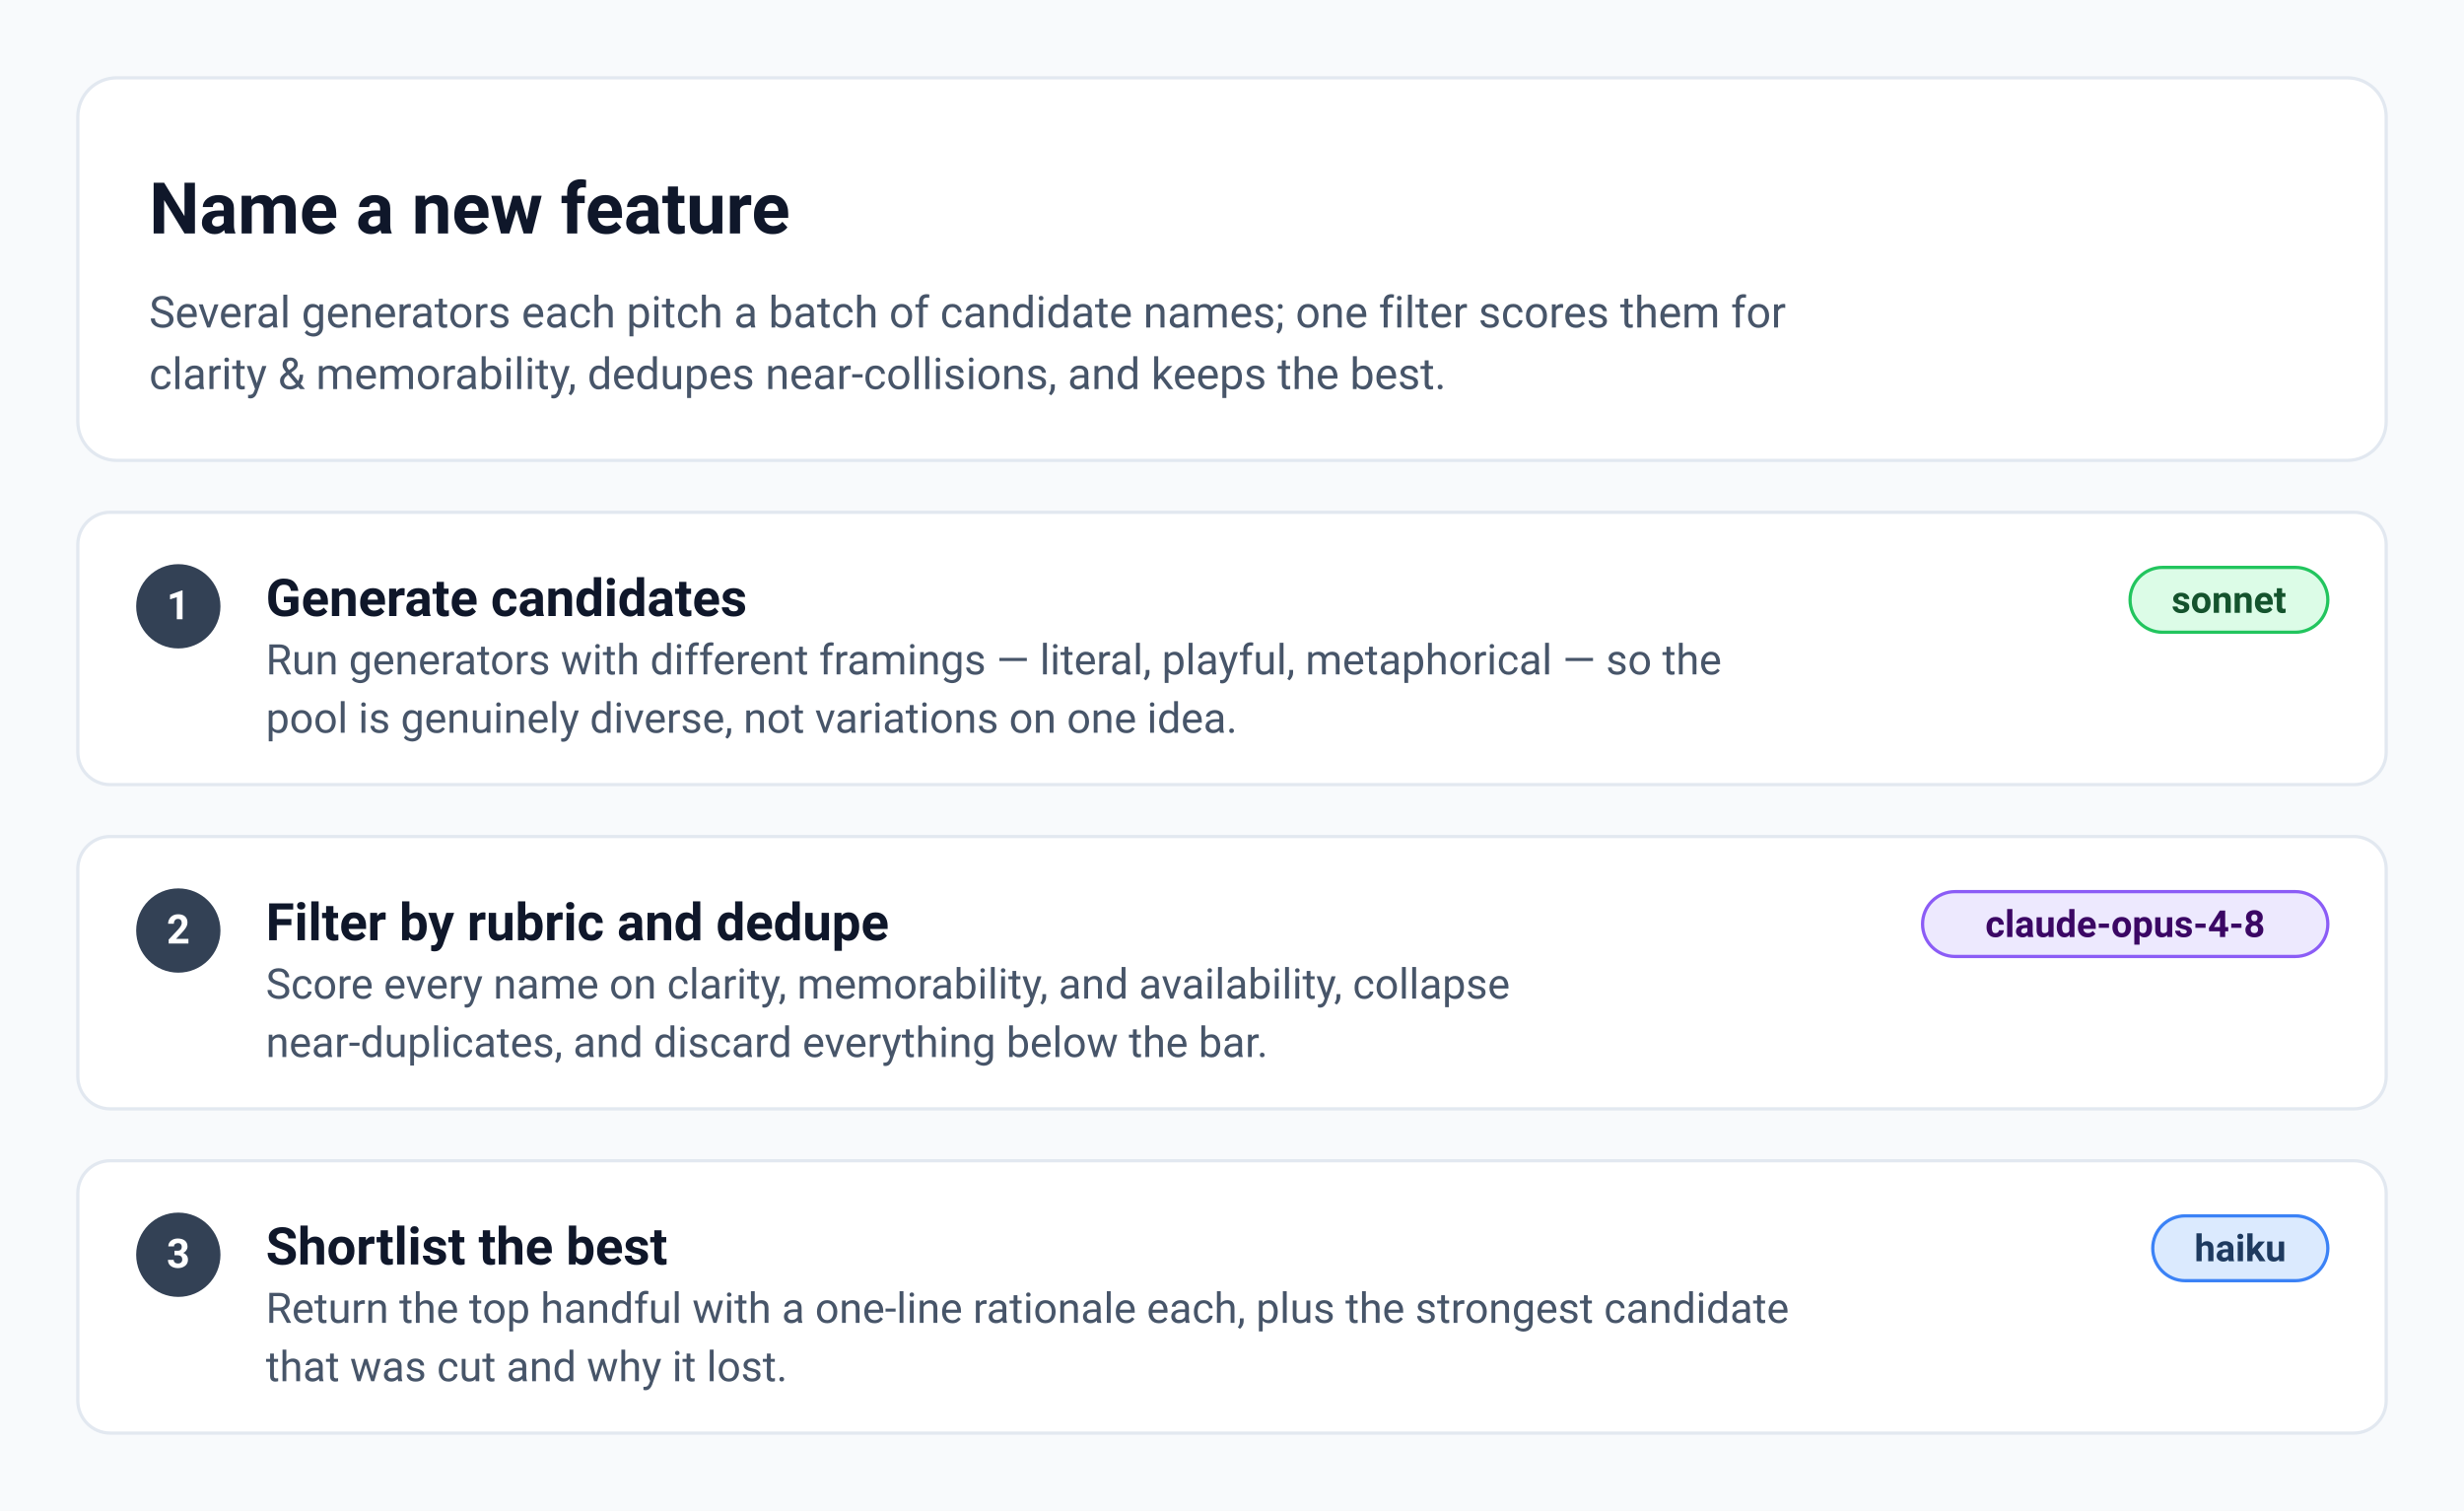
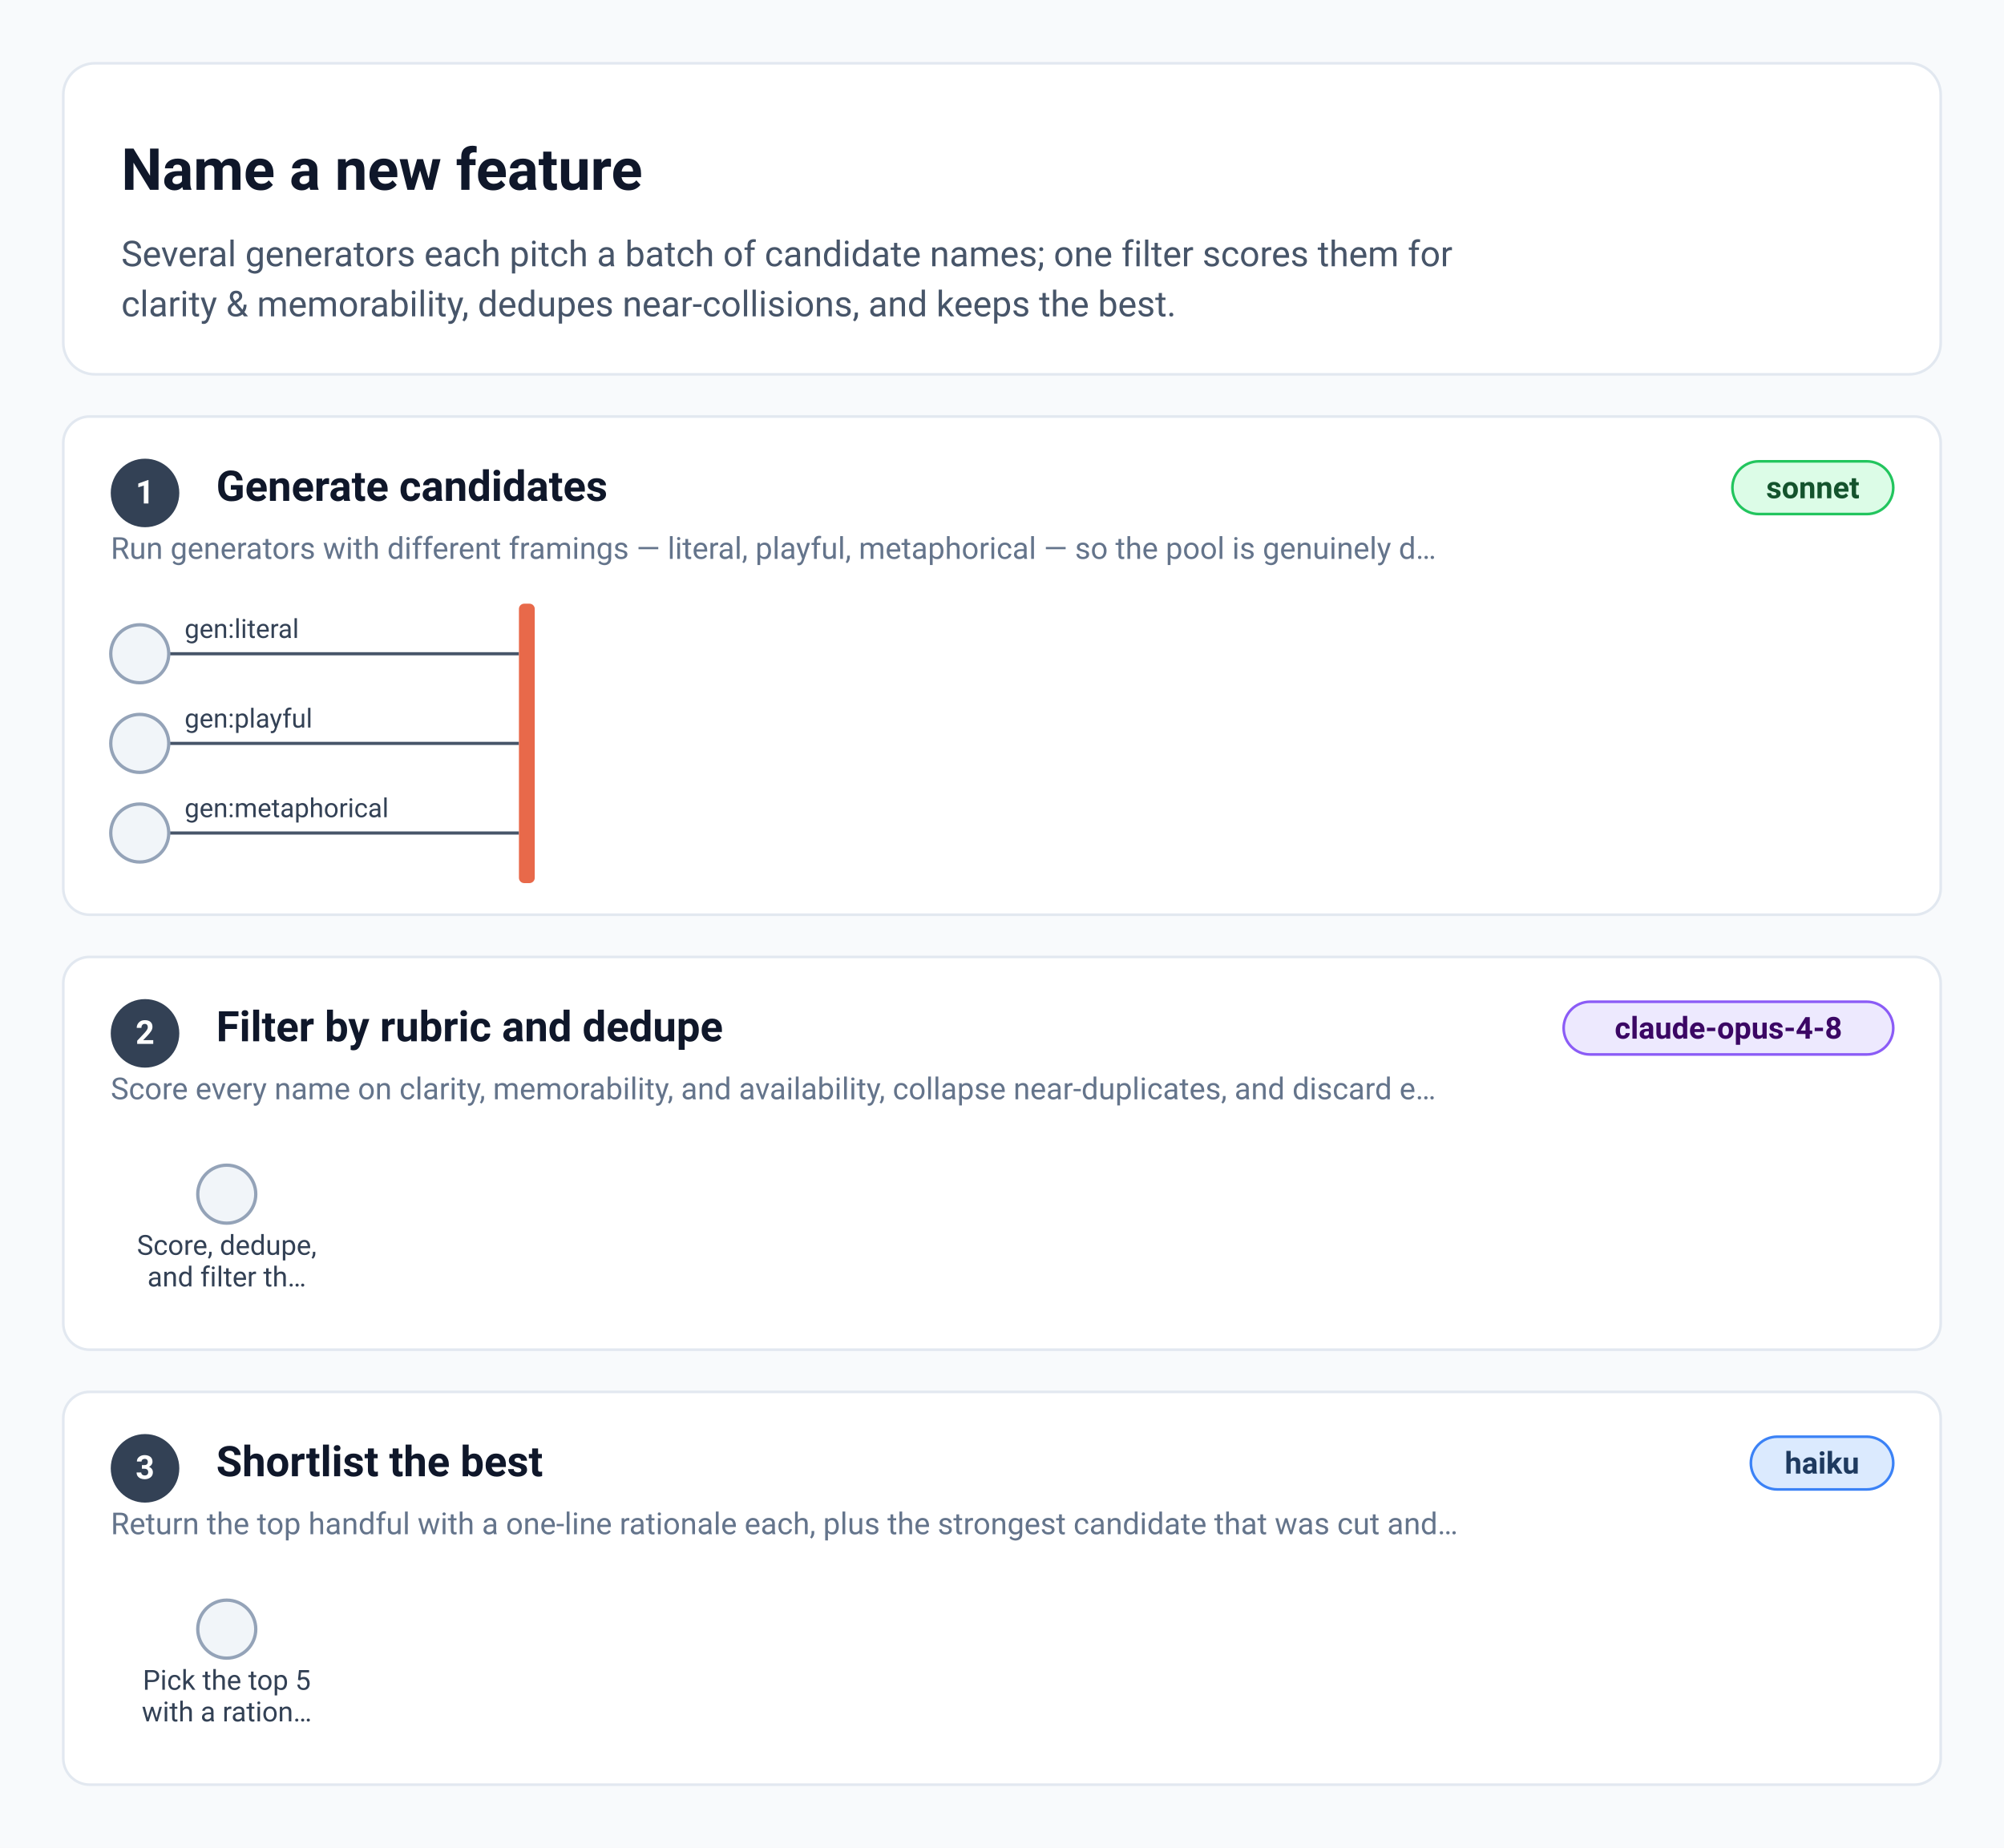
- <svg xmlns="http://www.w3.org/2000/svg" width="760" height="466" viewBox="0 0 760 466" font-family="-apple-system, BlinkMacSystemFont, 'Segoe UI', Roboto, Helvetica, Arial, sans-serif">
-   <rect width="760" height="466" fill="#f8fafc" />
+ <svg xmlns="http://www.w3.org/2000/svg" width="760" height="701" viewBox="0 0 760 701" font-family="-apple-system, BlinkMacSystemFont, 'Segoe UI', Roboto, Helvetica, Arial, sans-serif">
+   <rect width="760" height="701" fill="#f8fafc" />
  <g transform="translate(0 24)">
    <g class="header-card">
      <rect x="24" y="0" width="712" height="118" rx="12" fill="#ffffff" stroke="#e2e8f0" stroke-width="1" />
      <text x="46" y="48" font-size="22" fill="#0f172a" font-weight="700">Name a new feature</text>
      <text x="46" y="77" font-size="13.5" fill="#475569">Several generators each pitch a batch of candidate names; one filter scores them for</text>
      <text x="46" y="96" font-size="13.5" fill="#475569">clarity &amp; memorability, dedupes near-collisions, and keeps the best.</text>
    </g>
  </g>
  <g transform="translate(0 158)">
-     <g class="phase-card">
-       <rect x="24" y="0" width="712" height="84" rx="10" fill="#ffffff" stroke="#e2e8f0" stroke-width="1" />
+     <g class="graph-band">
+       <rect x="24" y="0" width="712" height="189" rx="10" fill="#ffffff" stroke="#e2e8f0" stroke-width="1" />
      <circle cx="55" cy="29" r="13" fill="#334155" />
      <text x="55" y="33" font-size="12.5" fill="#ffffff" font-weight="700" text-anchor="middle">1</text>
      <text x="82" y="32" font-size="16" fill="#0f172a" font-weight="700">Generate candidates</text>
      <rect x="657" y="17" width="61" height="20" rx="10" fill="#dcfce7" stroke="#22c55e" stroke-width="1" />
      <text x="687.5" y="31" font-size="11.5" fill="#14532d" font-weight="600" text-anchor="middle">sonnet</text>
-       <text x="82" y="50" font-size="13" fill="#475569">Run generators with different framings — literal, playful, metaphorical — so the</text>
-       <text x="82" y="68" font-size="13" fill="#475569">pool is genuinely diverse, not variations on one idea.</text>
+       <text x="42" y="54" font-size="11.5" fill="#64748b">Run generators with different framings — literal, playful, metaphorical — so the pool is genuinely d…</text>
+       <path d="M 64 90 L 196.8 90" fill="none" stroke="#475569" stroke-width="1.2" />
+       <path d="M 64 124 L 196.8 124" fill="none" stroke="#475569" stroke-width="1.2" />
+       <path d="M 64 158 L 196.8 158" fill="none" stroke="#475569" stroke-width="1.2" />
+       <g class="agent-node">
+         <circle cx="53" cy="90" r="11" fill="#f1f5f9" stroke="#94a3b8" stroke-width="1.25" />
+         <text x="70" y="84" font-size="10" fill="#334155">gen:literal</text>
+         <circle cx="53" cy="124" r="11" fill="#f1f5f9" stroke="#94a3b8" stroke-width="1.25" />
+         <text x="70" y="118" font-size="10" fill="#334155">gen:playful</text>
+         <circle cx="53" cy="158" r="11" fill="#f1f5f9" stroke="#94a3b8" stroke-width="1.25" />
+         <text x="70" y="152" font-size="10" fill="#334155">gen:metaphorical</text>
+       </g>
+       <rect class="barrier" x="196.8" y="71" width="6" height="106" rx="2" fill="#e8694a" />
    </g>
  </g>
-   <g transform="translate(0 258)">
-     <g class="phase-card">
-       <rect x="24" y="0" width="712" height="84" rx="10" fill="#ffffff" stroke="#e2e8f0" stroke-width="1" />
+   <g transform="translate(0 363)">
+     <g class="graph-band">
+       <rect x="24" y="0" width="712" height="149" rx="10" fill="#ffffff" stroke="#e2e8f0" stroke-width="1" />
      <circle cx="55" cy="29" r="13" fill="#334155" />
      <text x="55" y="33" font-size="12.5" fill="#ffffff" font-weight="700" text-anchor="middle">2</text>
      <text x="82" y="32" font-size="16" fill="#0f172a" font-weight="700">Filter by rubric and dedupe</text>
      <rect x="593" y="17" width="125" height="20" rx="10" fill="#ede9fe" stroke="#8b5cf6" stroke-width="1" />
      <text x="655.5" y="31" font-size="11.5" fill="#3b0764" font-weight="600" text-anchor="middle">claude-opus-4-8</text>
-       <text x="82" y="50" font-size="13" fill="#475569">Score every name on clarity, memorability, and availability, collapse</text>
-       <text x="82" y="68" font-size="13" fill="#475569">near-duplicates, and discard everything below the bar.</text>
+       <text x="42" y="54" font-size="11.5" fill="#64748b">Score every name on clarity, memorability, and availability, collapse near-duplicates, and discard e…</text>
+       <g class="agent-node">
+         <circle cx="86" cy="90" r="11" fill="#f1f5f9" stroke="#94a3b8" stroke-width="1.25" />
+         <text x="86" y="113" font-size="10.5" fill="#334155" text-anchor="middle">Score, dedupe,</text>
+         <text x="86" y="125" font-size="10.5" fill="#334155" text-anchor="middle">and filter th…</text>
+       </g>
    </g>
  </g>
-   <g transform="translate(0 358)">
-     <g class="phase-card">
-       <rect x="24" y="0" width="712" height="84" rx="10" fill="#ffffff" stroke="#e2e8f0" stroke-width="1" />
+   <g transform="translate(0 528)">
+     <g class="graph-band">
+       <rect x="24" y="0" width="712" height="149" rx="10" fill="#ffffff" stroke="#e2e8f0" stroke-width="1" />
      <circle cx="55" cy="29" r="13" fill="#334155" />
      <text x="55" y="33" font-size="12.5" fill="#ffffff" font-weight="700" text-anchor="middle">3</text>
      <text x="82" y="32" font-size="16" fill="#0f172a" font-weight="700">Shortlist the best</text>
      <rect x="664" y="17" width="54" height="20" rx="10" fill="#dbeafe" stroke="#3b82f6" stroke-width="1" />
      <text x="691" y="31" font-size="11.5" fill="#1e3a5f" font-weight="600" text-anchor="middle">haiku</text>
-       <text x="82" y="50" font-size="13" fill="#475569">Return the top handful with a one-line rationale each, plus the strongest candidate</text>
-       <text x="82" y="68" font-size="13" fill="#475569">that was cut and why it lost.</text>
+       <text x="42" y="54" font-size="11.5" fill="#64748b">Return the top handful with a one-line rationale each, plus the strongest candidate that was cut and…</text>
+       <g class="agent-node">
+         <circle cx="86" cy="90" r="11" fill="#f1f5f9" stroke="#94a3b8" stroke-width="1.25" />
+         <text x="86" y="113" font-size="10.5" fill="#334155" text-anchor="middle">Pick the top 5</text>
+         <text x="86" y="125" font-size="10.5" fill="#334155" text-anchor="middle">with a ration…</text>
+       </g>
    </g>
  </g>
</svg>
